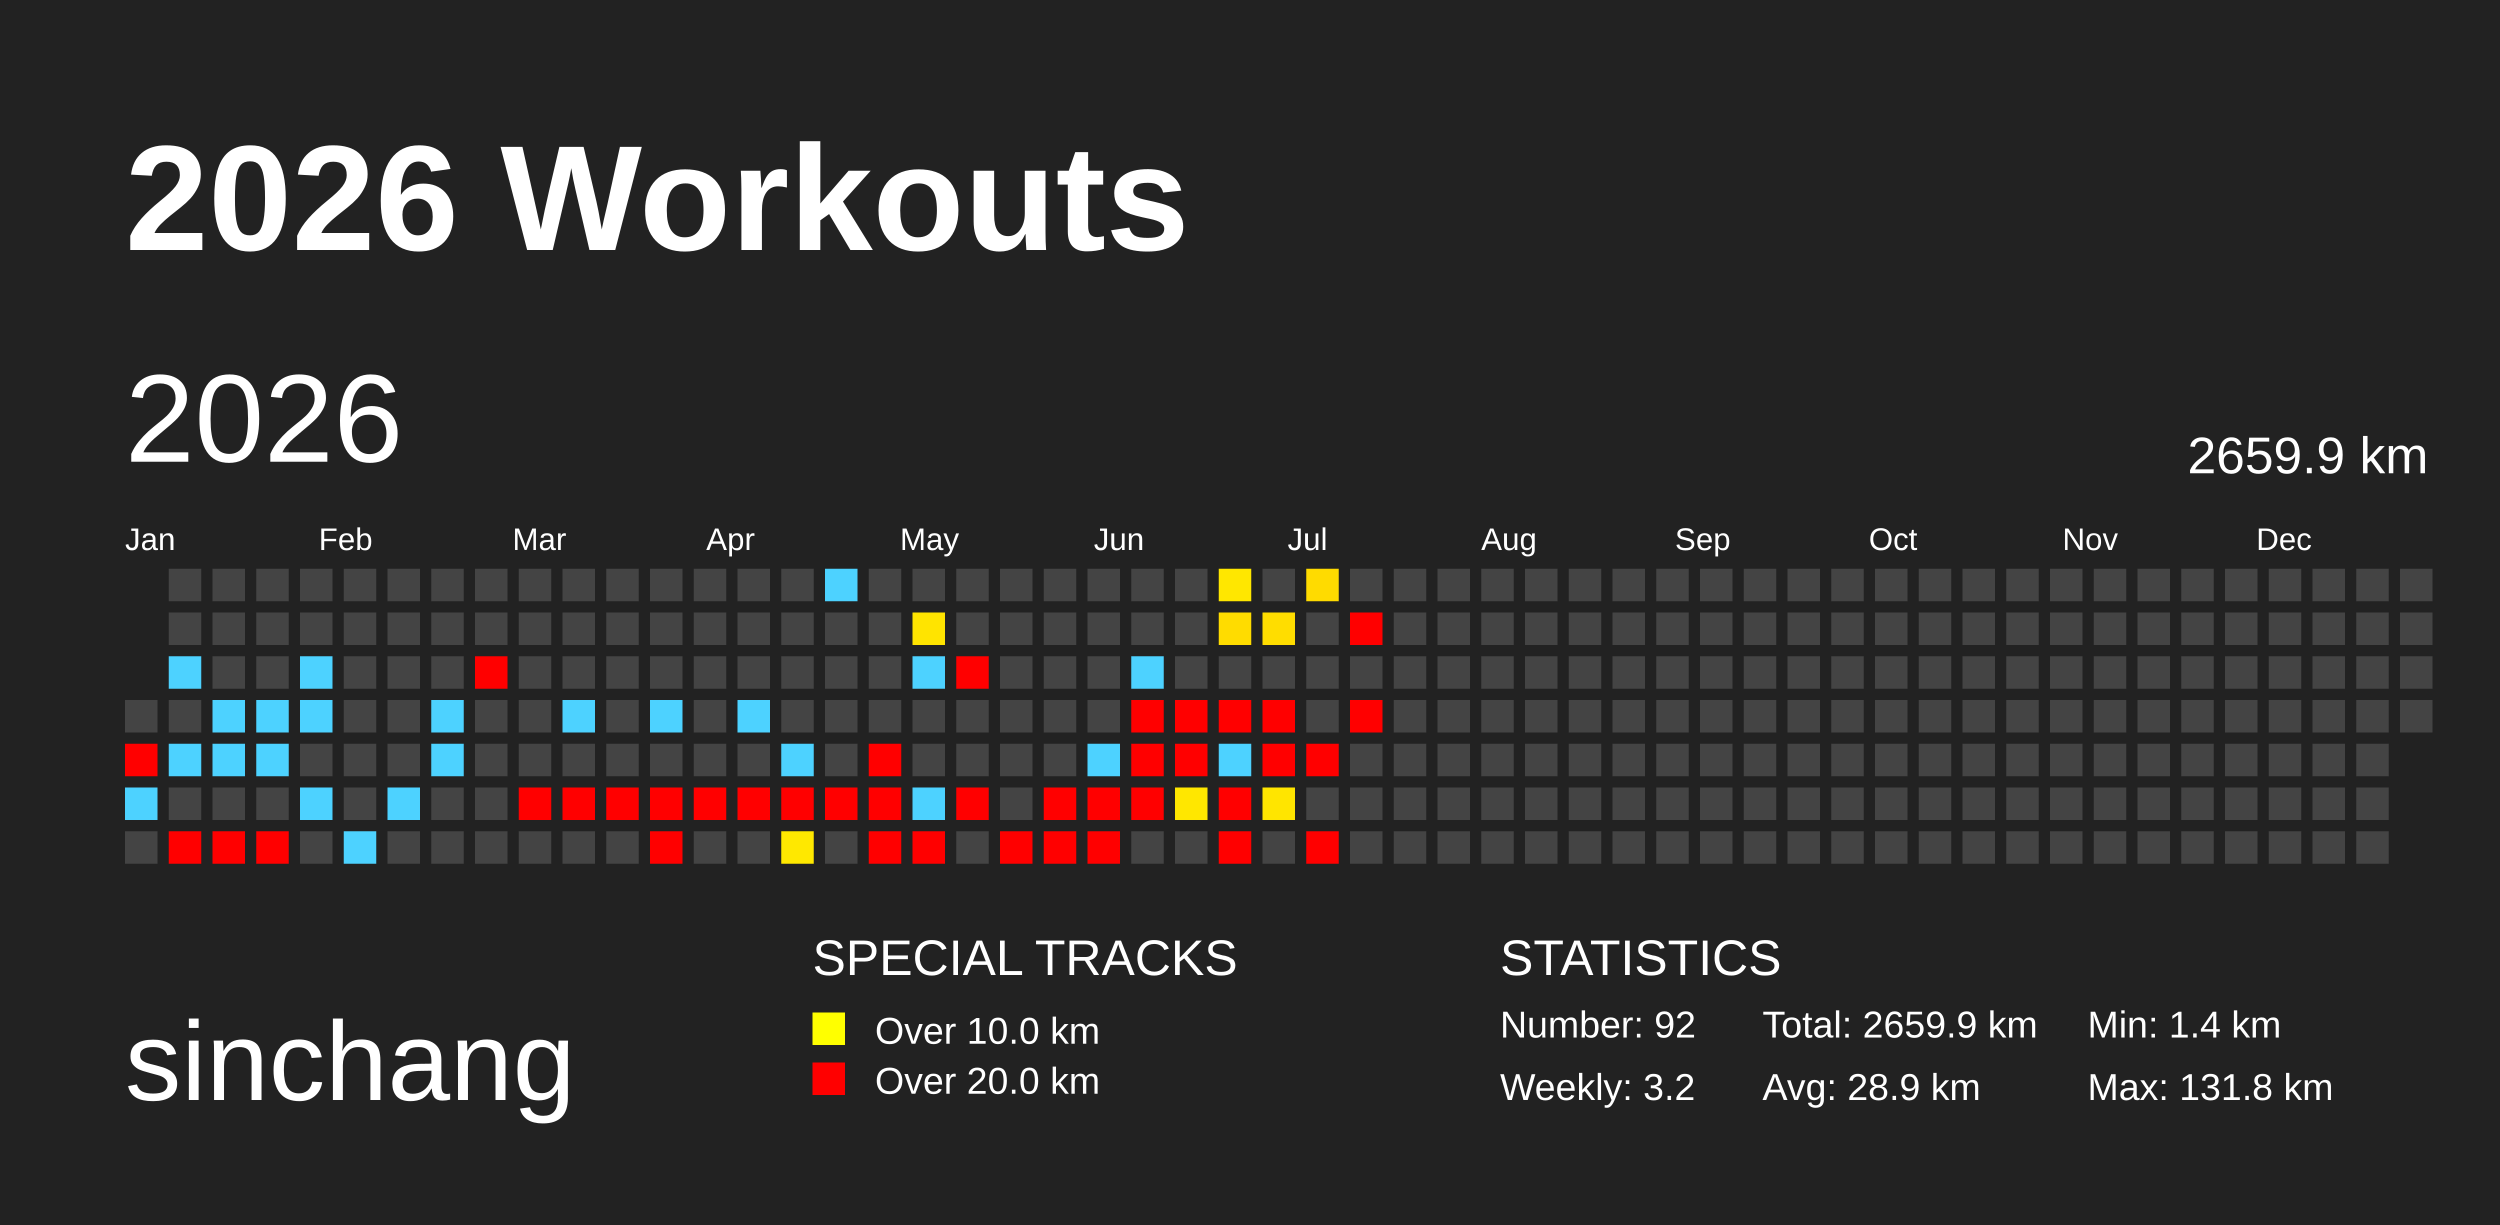
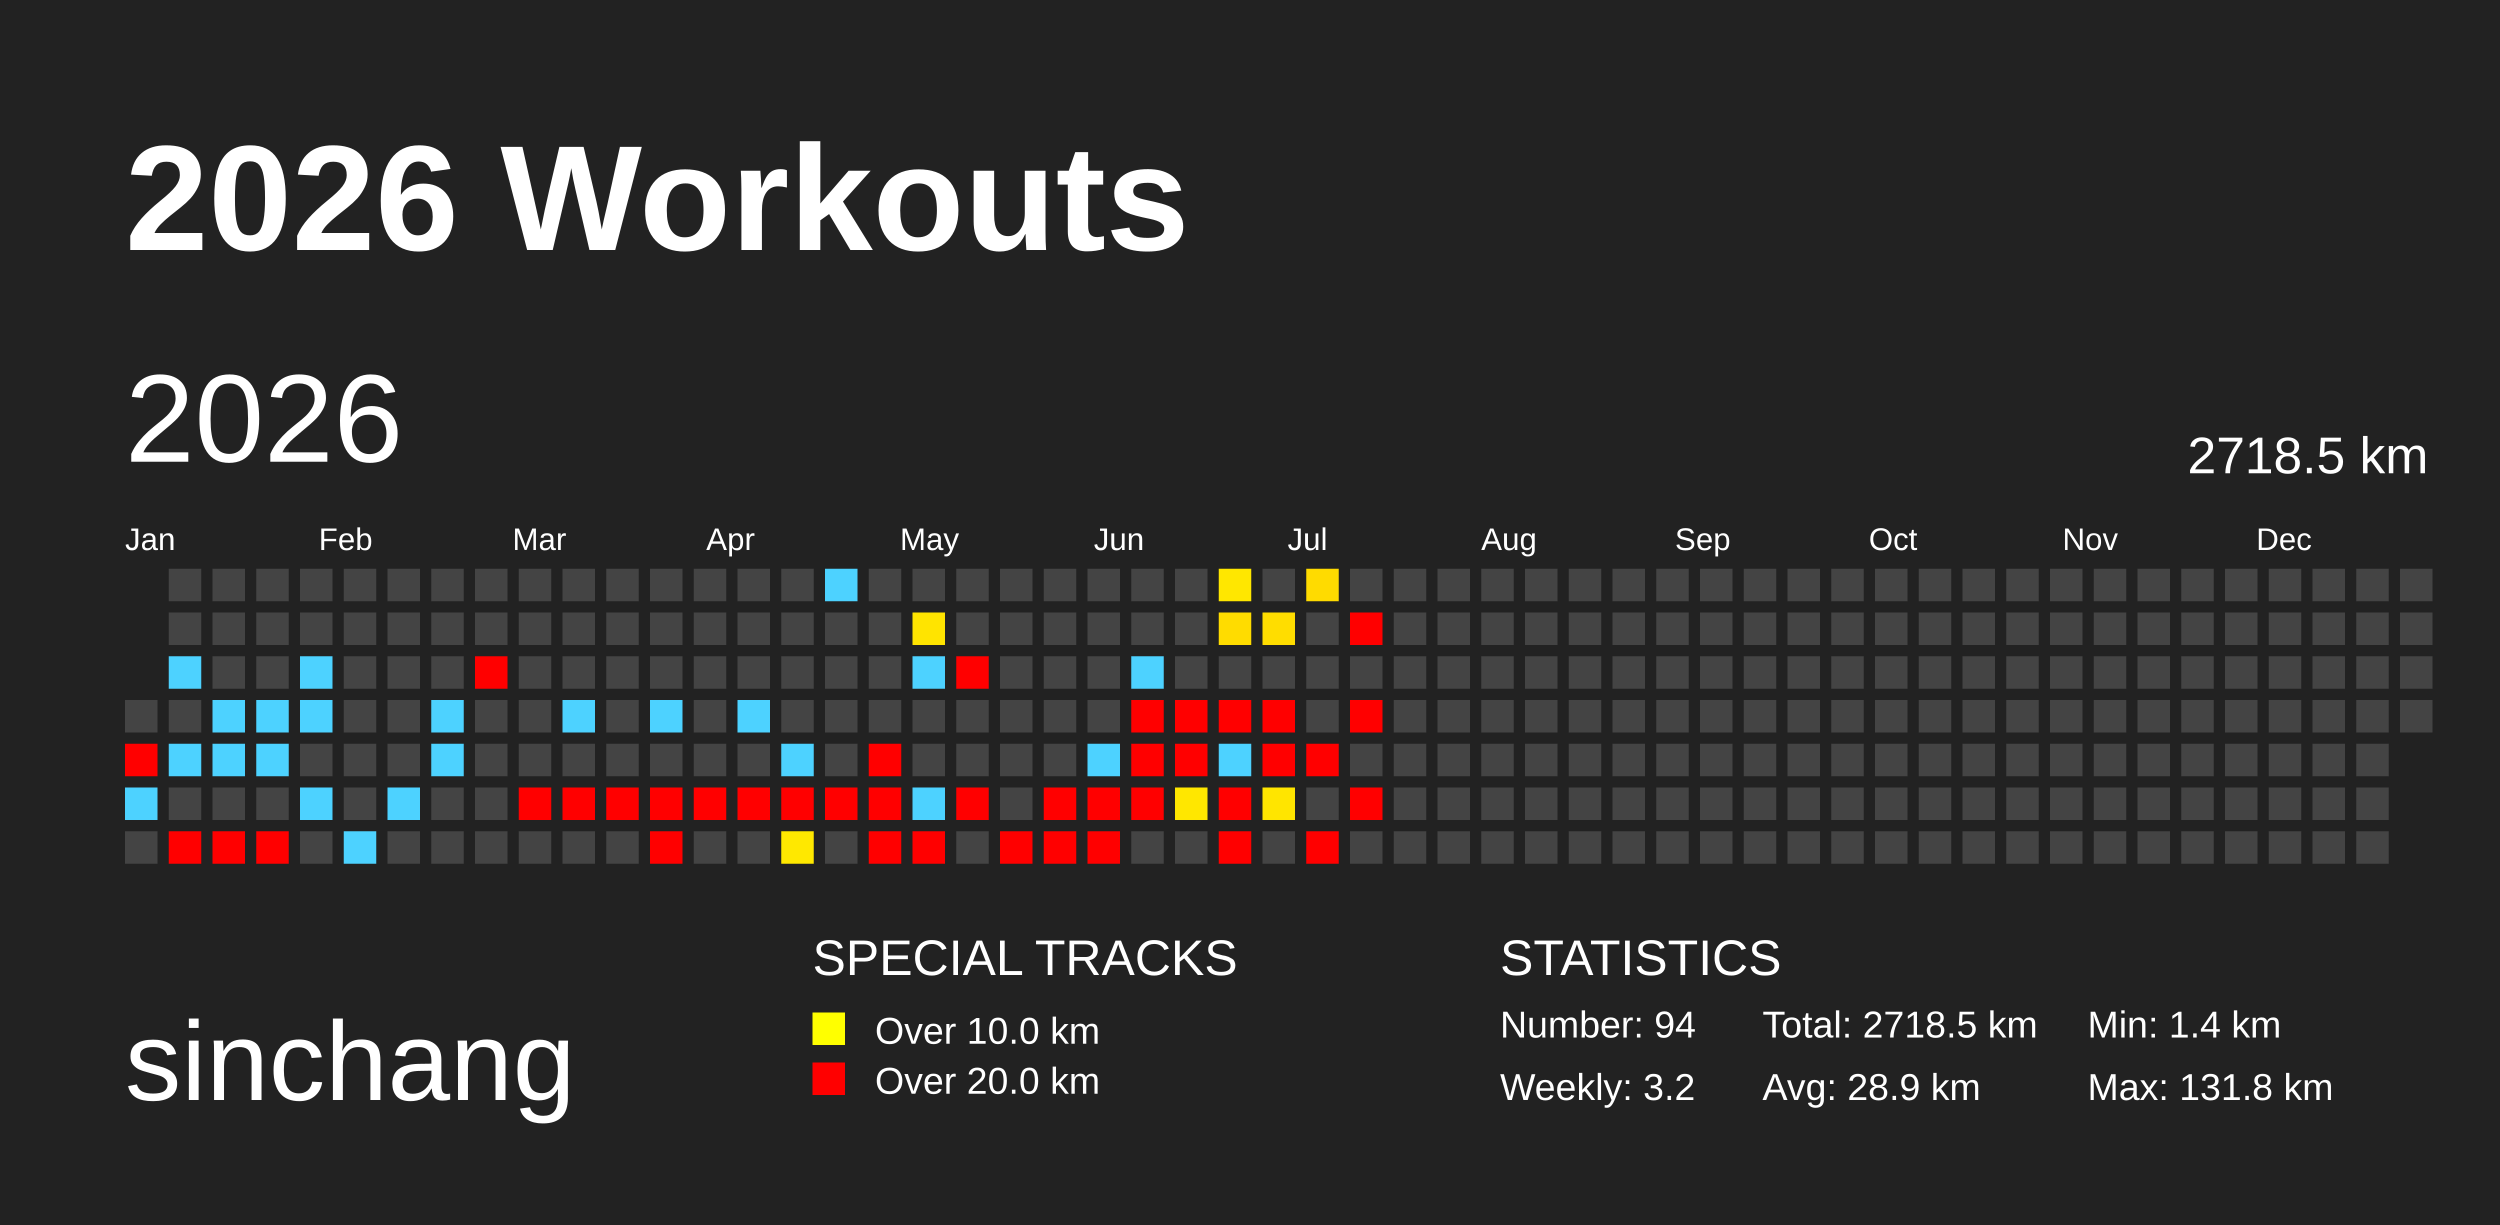
<svg xmlns="http://www.w3.org/2000/svg" baseProfile="full" height="98mm" version="1.1" viewBox="0,0,200,98" width="200mm">
  <defs>
    <pattern height="2" id="indoor-stripe" patternUnits="userSpaceOnUse" width="2">
      <line stroke="white" stroke-opacity="0.45" stroke-width="0.5" x1="0" x2="2" y1="2" y2="0" />
    </pattern>
  </defs>
  <rect fill="#222222" height="98" width="200" x="0" y="0" />
  <text fill="#FFFFFF" style="font-size:12px; font-family:Arial; font-weight:bold;" x="10" y="20">2026 Workouts</text>
  <text fill="#FFFFFF" style="font-size:9px; font-family:Arial" x="10" y="88">sinchang</text>
  <text fill="#FFFFFF" style="font-size:4px; font-family:Arial" x="65" y="78">SPECIAL TRACKS</text>
  <rect fill="yellow" height="2.6" width="2.6" x="65" y="81" />
  <text fill="#FFFFFF" style="font-size:3px; font-family:Arial" x="70" y="83.5">Over 10.0 km</text>
  <rect fill="red" height="2.6" width="2.6" x="65" y="85" />
  <text fill="#FFFFFF" style="font-size:3px; font-family:Arial" x="70" y="87.5">Over 20.0 km</text>
  <text fill="#FFFFFF" style="font-size:4px; font-family:Arial" x="120" y="78">STATISTICS</text>
-   <text fill="#FFFFFF" style="font-size:3px; font-family:Arial" x="120" y="83">Number: 92</text>
+   <text fill="#FFFFFF" style="font-size:3px; font-family:Arial" x="120" y="83">Number: 94</text>
  <text fill="#FFFFFF" style="font-size:3px; font-family:Arial" x="120" y="88">Weekly: 3.2</text>
-   <text fill="#FFFFFF" style="font-size:3px; font-family:Arial" x="141" y="83">Total: 2659.9 km</text>
+   <text fill="#FFFFFF" style="font-size:3px; font-family:Arial" x="141" y="83">Total: 2718.5 km</text>
  <text fill="#FFFFFF" style="font-size:3px; font-family:Arial" x="141" y="88">Avg: 28.9 km</text>
  <text fill="#FFFFFF" style="font-size:3px; font-family:Arial" x="167" y="83">Min: 1.4 km</text>
  <text fill="#FFFFFF" style="font-size:3px; font-family:Arial" x="167" y="88">Max: 131.8 km</text>
  <text dominant-baseline="hanging" fill="#FFFFFF" style="font-size:10.0px; font-family:Arial;" x="10" y="30">2026</text>
-   <text dominant-baseline="hanging" fill="#FFFFFF" style="font-size:4.125px; font-family:Arial;" x="175" y="35">2659.9 km</text>
+   <text dominant-baseline="hanging" fill="#FFFFFF" style="font-size:4.125px; font-family:Arial;" x="175" y="35">2718.5 km</text>
  <text fill="#FFFFFF" style="font-size:2.5px; font-family:Arial" x="10.0" y="44">Jan</text>
  <text fill="#FFFFFF" style="font-size:2.5px; font-family:Arial" x="25.5" y="44">Feb</text>
  <text fill="#FFFFFF" style="font-size:2.5px; font-family:Arial" x="41.0" y="44">Mar</text>
  <text fill="#FFFFFF" style="font-size:2.5px; font-family:Arial" x="56.5" y="44">Apr</text>
  <text fill="#FFFFFF" style="font-size:2.5px; font-family:Arial" x="72.0" y="44">May</text>
  <text fill="#FFFFFF" style="font-size:2.5px; font-family:Arial" x="87.5" y="44">Jun</text>
  <text fill="#FFFFFF" style="font-size:2.5px; font-family:Arial" x="103.0" y="44">Jul</text>
  <text fill="#FFFFFF" style="font-size:2.5px; font-family:Arial" x="118.5" y="44">Aug</text>
  <text fill="#FFFFFF" style="font-size:2.5px; font-family:Arial" x="134.0" y="44">Sep</text>
  <text fill="#FFFFFF" style="font-size:2.5px; font-family:Arial" x="149.5" y="44">Oct</text>
  <text fill="#FFFFFF" style="font-size:2.5px; font-family:Arial" x="165.0" y="44">Nov</text>
  <text fill="#FFFFFF" style="font-size:2.5px; font-family:Arial" x="180.5" y="44">Dec</text>
  <rect fill="#444444" height="2.6" width="2.6" x="10.0" y="56.0" />
  <rect fill="red" height="2.6" width="2.6" x="10.0" y="59.5" />
  <rect fill="#4dd2ff" height="2.6" width="2.6" x="10.0" y="63.0" />
  <rect fill="#444444" height="2.6" width="2.6" x="10.0" y="66.5" />
  <rect fill="#444444" height="2.6" width="2.6" x="13.5" y="45.5" />
  <rect fill="#444444" height="2.6" width="2.6" x="13.5" y="49.0" />
  <rect fill="#4dd2ff" height="2.6" width="2.6" x="13.5" y="52.5" />
  <rect fill="#444444" height="2.6" width="2.6" x="13.5" y="56.0" />
  <rect fill="#4dd2ff" height="2.6" width="2.6" x="13.5" y="59.5" />
  <rect fill="#444444" height="2.6" width="2.6" x="13.5" y="63.0" />
  <rect fill="red" height="2.6" width="2.6" x="13.5" y="66.5" />
  <rect fill="#444444" height="2.6" width="2.6" x="17.0" y="45.5" />
  <rect fill="#444444" height="2.6" width="2.6" x="17.0" y="49.0" />
  <rect fill="#444444" height="2.6" width="2.6" x="17.0" y="52.5" />
  <rect fill="#4dd2ff" height="2.6" width="2.6" x="17.0" y="56.0" />
  <rect fill="#4dd2ff" height="2.6" width="2.6" x="17.0" y="59.5" />
  <rect fill="#444444" height="2.6" width="2.6" x="17.0" y="63.0" />
  <rect fill="red" height="2.6" width="2.6" x="17.0" y="66.5" />
  <rect fill="#444444" height="2.6" width="2.6" x="20.5" y="45.5" />
  <rect fill="#444444" height="2.6" width="2.6" x="20.5" y="49.0" />
  <rect fill="#444444" height="2.6" width="2.6" x="20.5" y="52.5" />
  <rect fill="#4dd2ff" height="2.6" width="2.6" x="20.5" y="56.0" />
  <rect fill="#4dd2ff" height="2.6" width="2.6" x="20.5" y="59.5" />
  <rect fill="#444444" height="2.6" width="2.6" x="20.5" y="63.0" />
  <rect fill="red" height="2.6" width="2.6" x="20.5" y="66.5" />
  <rect fill="#444444" height="2.6" width="2.6" x="24.0" y="45.5" />
  <rect fill="#444444" height="2.6" width="2.6" x="24.0" y="49.0" />
  <rect fill="#4dd2ff" height="2.6" width="2.6" x="24.0" y="52.5" />
  <rect fill="#4dd2ff" height="2.6" width="2.6" x="24.0" y="56.0" />
  <rect fill="#444444" height="2.6" width="2.6" x="24.0" y="59.5" />
  <rect fill="#4dd2ff" height="2.6" width="2.6" x="24.0" y="63.0" />
  <rect fill="#444444" height="2.6" width="2.6" x="24.0" y="66.5" />
  <rect fill="#444444" height="2.6" width="2.6" x="27.5" y="45.5" />
  <rect fill="#444444" height="2.6" width="2.6" x="27.5" y="49.0" />
  <rect fill="#444444" height="2.6" width="2.6" x="27.5" y="52.5" />
  <rect fill="#444444" height="2.6" width="2.6" x="27.5" y="56.0" />
  <rect fill="#444444" height="2.6" width="2.6" x="27.5" y="59.5" />
  <rect fill="#444444" height="2.6" width="2.6" x="27.5" y="63.0" />
  <rect fill="#4dd2ff" height="2.6" width="2.6" x="27.5" y="66.5" />
  <rect fill="#444444" height="2.6" width="2.6" x="31.0" y="45.5" />
  <rect fill="#444444" height="2.6" width="2.6" x="31.0" y="49.0" />
  <rect fill="#444444" height="2.6" width="2.6" x="31.0" y="52.5" />
  <rect fill="#444444" height="2.6" width="2.6" x="31.0" y="56.0" />
  <rect fill="#444444" height="2.6" width="2.6" x="31.0" y="59.5" />
  <rect fill="#4dd2ff" height="2.6" width="2.6" x="31.0" y="63.0" />
  <rect fill="#444444" height="2.6" width="2.6" x="31.0" y="66.5" />
  <rect fill="#444444" height="2.6" width="2.6" x="34.5" y="45.5" />
  <rect fill="#444444" height="2.6" width="2.6" x="34.5" y="49.0" />
  <rect fill="#444444" height="2.6" width="2.6" x="34.5" y="52.5" />
  <rect fill="#4dd2ff" height="2.6" width="2.6" x="34.5" y="56.0" />
  <rect fill="#4dd2ff" height="2.6" width="2.6" x="34.5" y="59.5" />
  <rect fill="#444444" height="2.6" width="2.6" x="34.5" y="63.0" />
  <rect fill="#444444" height="2.6" width="2.6" x="34.5" y="66.5" />
  <rect fill="#444444" height="2.6" width="2.6" x="38.0" y="45.5" />
  <rect fill="#444444" height="2.6" width="2.6" x="38.0" y="49.0" />
  <rect fill="red" height="2.6" width="2.6" x="38.0" y="52.5" />
  <rect fill="#444444" height="2.6" width="2.6" x="38.0" y="56.0" />
  <rect fill="#444444" height="2.6" width="2.6" x="38.0" y="59.5" />
  <rect fill="#444444" height="2.6" width="2.6" x="38.0" y="63.0" />
  <rect fill="#444444" height="2.6" width="2.6" x="38.0" y="66.5" />
  <rect fill="#444444" height="2.6" width="2.6" x="41.5" y="45.5" />
  <rect fill="#444444" height="2.6" width="2.6" x="41.5" y="49.0" />
  <rect fill="#444444" height="2.6" width="2.6" x="41.5" y="52.5" />
  <rect fill="#444444" height="2.6" width="2.6" x="41.5" y="56.0" />
  <rect fill="#444444" height="2.6" width="2.6" x="41.5" y="59.5" />
  <rect fill="red" height="2.6" width="2.6" x="41.5" y="63.0" />
  <rect fill="#444444" height="2.6" width="2.6" x="41.5" y="66.5" />
  <rect fill="#444444" height="2.6" width="2.6" x="45.0" y="45.5" />
  <rect fill="#444444" height="2.6" width="2.6" x="45.0" y="49.0" />
  <rect fill="#444444" height="2.6" width="2.6" x="45.0" y="52.5" />
  <rect fill="#4dd2ff" height="2.6" width="2.6" x="45.0" y="56.0" />
  <rect fill="#444444" height="2.6" width="2.6" x="45.0" y="59.5" />
  <rect fill="red" height="2.6" width="2.6" x="45.0" y="63.0" />
  <rect fill="#444444" height="2.6" width="2.6" x="45.0" y="66.5" />
  <rect fill="#444444" height="2.6" width="2.6" x="48.5" y="45.5" />
  <rect fill="#444444" height="2.6" width="2.6" x="48.5" y="49.0" />
  <rect fill="#444444" height="2.6" width="2.6" x="48.5" y="52.5" />
  <rect fill="#444444" height="2.6" width="2.6" x="48.5" y="56.0" />
  <rect fill="#444444" height="2.6" width="2.6" x="48.5" y="59.5" />
  <rect fill="red" height="2.6" width="2.6" x="48.5" y="63.0" />
  <rect fill="#444444" height="2.6" width="2.6" x="48.5" y="66.5" />
  <rect fill="#444444" height="2.6" width="2.6" x="52.0" y="45.5" />
  <rect fill="#444444" height="2.6" width="2.6" x="52.0" y="49.0" />
  <rect fill="#444444" height="2.6" width="2.6" x="52.0" y="52.5" />
  <rect fill="#4dd2ff" height="2.6" width="2.6" x="52.0" y="56.0" />
  <rect fill="#444444" height="2.6" width="2.6" x="52.0" y="59.5" />
  <rect fill="red" height="2.6" width="2.6" x="52.0" y="63.0" />
  <rect fill="red" height="2.6" width="2.6" x="52.0" y="66.5" />
  <rect fill="#444444" height="2.6" width="2.6" x="55.5" y="45.5" />
  <rect fill="#444444" height="2.6" width="2.6" x="55.5" y="49.0" />
  <rect fill="#444444" height="2.6" width="2.6" x="55.5" y="52.5" />
  <rect fill="#444444" height="2.6" width="2.6" x="55.5" y="56.0" />
  <rect fill="#444444" height="2.6" width="2.6" x="55.5" y="59.5" />
  <rect fill="red" height="2.6" width="2.6" x="55.5" y="63.0" />
  <rect fill="#444444" height="2.6" width="2.6" x="55.5" y="66.5" />
  <rect fill="#444444" height="2.6" width="2.6" x="59.0" y="45.5" />
  <rect fill="#444444" height="2.6" width="2.6" x="59.0" y="49.0" />
  <rect fill="#444444" height="2.6" width="2.6" x="59.0" y="52.5" />
  <rect fill="#4dd2ff" height="2.6" width="2.6" x="59.0" y="56.0" />
  <rect fill="#444444" height="2.6" width="2.6" x="59.0" y="59.5" />
  <rect fill="red" height="2.6" width="2.6" x="59.0" y="63.0" />
  <rect fill="#444444" height="2.6" width="2.6" x="59.0" y="66.5" />
  <rect fill="#444444" height="2.6" width="2.6" x="62.5" y="45.5" />
  <rect fill="#444444" height="2.6" width="2.6" x="62.5" y="49.0" />
  <rect fill="#444444" height="2.6" width="2.6" x="62.5" y="52.5" />
  <rect fill="#444444" height="2.6" width="2.6" x="62.5" y="56.0" />
  <rect fill="#4dd2ff" height="2.6" width="2.6" x="62.5" y="59.5" />
  <rect fill="red" height="2.6" width="2.6" x="62.5" y="63.0" />
  <rect fill="#ffe800" height="2.6" width="2.6" x="62.5" y="66.5" />
  <rect fill="#4dd2ff" height="2.6" width="2.6" x="66.0" y="45.5" />
  <rect fill="#444444" height="2.6" width="2.6" x="66.0" y="49.0" />
  <rect fill="#444444" height="2.6" width="2.6" x="66.0" y="52.5" />
  <rect fill="#444444" height="2.6" width="2.6" x="66.0" y="56.0" />
  <rect fill="#444444" height="2.6" width="2.6" x="66.0" y="59.5" />
  <rect fill="red" height="2.6" width="2.6" x="66.0" y="63.0" />
  <rect fill="#444444" height="2.6" width="2.6" x="66.0" y="66.5" />
  <rect fill="#444444" height="2.6" width="2.6" x="69.5" y="45.5" />
  <rect fill="#444444" height="2.6" width="2.6" x="69.5" y="49.0" />
  <rect fill="#444444" height="2.6" width="2.6" x="69.5" y="52.5" />
  <rect fill="#444444" height="2.6" width="2.6" x="69.5" y="56.0" />
  <rect fill="red" height="2.6" width="2.6" x="69.5" y="59.5" />
  <rect fill="red" height="2.6" width="2.6" x="69.5" y="63.0" />
  <rect fill="red" height="2.6" width="2.6" x="69.5" y="66.5" />
  <rect fill="#444444" height="2.6" width="2.6" x="73.0" y="45.5" />
  <rect fill="#ffe400" height="2.6" width="2.6" x="73.0" y="49.0" />
  <rect fill="#4dd2ff" height="2.6" width="2.6" x="73.0" y="52.5" />
  <rect fill="#444444" height="2.6" width="2.6" x="73.0" y="56.0" />
  <rect fill="#444444" height="2.6" width="2.6" x="73.0" y="59.5" />
  <rect fill="#4dd2ff" height="2.6" width="2.6" x="73.0" y="63.0" />
  <rect fill="red" height="2.6" width="2.6" x="73.0" y="66.5" />
  <rect fill="#444444" height="2.6" width="2.6" x="76.5" y="45.5" />
  <rect fill="#444444" height="2.6" width="2.6" x="76.5" y="49.0" />
  <rect fill="red" height="2.6" width="2.6" x="76.5" y="52.5" />
  <rect fill="#444444" height="2.6" width="2.6" x="76.5" y="56.0" />
  <rect fill="#444444" height="2.6" width="2.6" x="76.5" y="59.5" />
  <rect fill="red" height="2.6" width="2.6" x="76.5" y="63.0" />
  <rect fill="#444444" height="2.6" width="2.6" x="76.5" y="66.5" />
  <rect fill="#444444" height="2.6" width="2.6" x="80.0" y="45.5" />
  <rect fill="#444444" height="2.6" width="2.6" x="80.0" y="49.0" />
  <rect fill="#444444" height="2.6" width="2.6" x="80.0" y="52.5" />
  <rect fill="#444444" height="2.6" width="2.6" x="80.0" y="56.0" />
  <rect fill="#444444" height="2.6" width="2.6" x="80.0" y="59.5" />
  <rect fill="#444444" height="2.6" width="2.6" x="80.0" y="63.0" />
  <rect fill="red" height="2.6" width="2.6" x="80.0" y="66.5" />
  <rect fill="#444444" height="2.6" width="2.6" x="83.5" y="45.5" />
  <rect fill="#444444" height="2.6" width="2.6" x="83.5" y="49.0" />
  <rect fill="#444444" height="2.6" width="2.6" x="83.5" y="52.5" />
  <rect fill="#444444" height="2.6" width="2.6" x="83.5" y="56.0" />
  <rect fill="#444444" height="2.6" width="2.6" x="83.5" y="59.5" />
  <rect fill="red" height="2.6" width="2.6" x="83.5" y="63.0" />
  <rect fill="red" height="2.6" width="2.6" x="83.5" y="66.5" />
  <rect fill="#444444" height="2.6" width="2.6" x="87.0" y="45.5" />
  <rect fill="#444444" height="2.6" width="2.6" x="87.0" y="49.0" />
  <rect fill="#444444" height="2.6" width="2.6" x="87.0" y="52.5" />
  <rect fill="#444444" height="2.6" width="2.6" x="87.0" y="56.0" />
  <rect fill="#4dd2ff" height="2.6" width="2.6" x="87.0" y="59.5" />
  <rect fill="red" height="2.6" width="2.6" x="87.0" y="63.0" />
  <rect fill="red" height="2.6" width="2.6" x="87.0" y="66.5" />
  <rect fill="#444444" height="2.6" width="2.6" x="90.5" y="45.5" />
  <rect fill="#444444" height="2.6" width="2.6" x="90.5" y="49.0" />
  <rect fill="#4dd2ff" height="2.6" width="2.6" x="90.5" y="52.5" />
  <rect fill="red" height="2.6" width="2.6" x="90.5" y="56.0" />
  <rect fill="red" height="2.6" width="2.6" x="90.5" y="59.5" />
  <rect fill="red" height="2.6" width="2.6" x="90.5" y="63.0" />
  <rect fill="#444444" height="2.6" width="2.6" x="90.5" y="66.5" />
  <rect fill="#444444" height="2.6" width="2.6" x="94.0" y="45.5" />
  <rect fill="#444444" height="2.6" width="2.6" x="94.0" y="49.0" />
  <rect fill="#444444" height="2.6" width="2.6" x="94.0" y="52.5" />
  <rect fill="red" height="2.6" width="2.6" x="94.0" y="56.0" />
  <rect fill="red" height="2.6" width="2.6" x="94.0" y="59.5" />
  <rect fill="#ffe700" height="2.6" width="2.6" x="94.0" y="63.0" />
  <rect fill="#444444" height="2.6" width="2.6" x="94.0" y="66.5" />
  <rect fill="#ffe700" height="2.6" width="2.6" x="97.5" y="45.5" />
  <rect fill="#ffdc00" height="2.6" width="2.6" x="97.5" y="49.0" />
  <rect fill="#444444" height="2.6" width="2.6" x="97.5" y="52.5" />
  <rect fill="red" height="2.6" width="2.6" x="97.5" y="56.0" />
  <rect fill="#4dd2ff" height="2.6" width="2.6" x="97.5" y="59.5" />
  <rect fill="red" height="2.6" width="2.6" x="97.5" y="63.0" />
  <rect fill="red" height="2.6" width="2.6" x="97.5" y="66.5" />
  <rect fill="#444444" height="2.6" width="2.6" x="101.0" y="45.5" />
  <rect fill="#ffdd00" height="2.6" width="2.6" x="101.0" y="49.0" />
  <rect fill="#444444" height="2.6" width="2.6" x="101.0" y="52.5" />
  <rect fill="red" height="2.6" width="2.6" x="101.0" y="56.0" />
  <rect fill="red" height="2.6" width="2.6" x="101.0" y="59.5" />
  <rect fill="#ffe500" height="2.6" width="2.6" x="101.0" y="63.0" />
  <rect fill="#444444" height="2.6" width="2.6" x="101.0" y="66.5" />
  <rect fill="#ffdb00" height="2.6" width="2.6" x="104.5" y="45.5" />
  <rect fill="#444444" height="2.6" width="2.6" x="104.5" y="49.0" />
  <rect fill="#444444" height="2.6" width="2.6" x="104.5" y="52.5" />
  <rect fill="#444444" height="2.6" width="2.6" x="104.5" y="56.0" />
  <rect fill="red" height="2.6" width="2.6" x="104.5" y="59.5" />
  <rect fill="#444444" height="2.6" width="2.6" x="104.5" y="63.0" />
  <rect fill="red" height="2.6" width="2.6" x="104.5" y="66.5" />
  <rect fill="#444444" height="2.6" width="2.6" x="108.0" y="45.5" />
  <rect fill="red" height="2.6" width="2.6" x="108.0" y="49.0" />
  <rect fill="#444444" height="2.6" width="2.6" x="108.0" y="52.5" />
  <rect fill="red" height="2.6" width="2.6" x="108.0" y="56.0" />
  <rect fill="#444444" height="2.6" width="2.6" x="108.0" y="59.5" />
-   <rect fill="#444444" height="2.6" width="2.6" x="108.0" y="63.0" />
+   <rect fill="red" height="2.6" width="2.6" x="108.0" y="63.0" />
  <rect fill="#444444" height="2.6" width="2.6" x="108.0" y="66.5" />
  <rect fill="#444444" height="2.6" width="2.6" x="111.5" y="45.5" />
  <rect fill="#444444" height="2.6" width="2.6" x="111.5" y="49.0" />
  <rect fill="#444444" height="2.6" width="2.6" x="111.5" y="52.5" />
  <rect fill="#444444" height="2.6" width="2.6" x="111.5" y="56.0" />
  <rect fill="#444444" height="2.6" width="2.6" x="111.5" y="59.5" />
  <rect fill="#444444" height="2.6" width="2.6" x="111.5" y="63.0" />
  <rect fill="#444444" height="2.6" width="2.6" x="111.5" y="66.5" />
  <rect fill="#444444" height="2.6" width="2.6" x="115.0" y="45.5" />
  <rect fill="#444444" height="2.6" width="2.6" x="115.0" y="49.0" />
  <rect fill="#444444" height="2.6" width="2.6" x="115.0" y="52.5" />
  <rect fill="#444444" height="2.6" width="2.6" x="115.0" y="56.0" />
  <rect fill="#444444" height="2.6" width="2.6" x="115.0" y="59.5" />
  <rect fill="#444444" height="2.6" width="2.6" x="115.0" y="63.0" />
  <rect fill="#444444" height="2.6" width="2.6" x="115.0" y="66.5" />
  <rect fill="#444444" height="2.6" width="2.6" x="118.5" y="45.5" />
  <rect fill="#444444" height="2.6" width="2.6" x="118.5" y="49.0" />
  <rect fill="#444444" height="2.6" width="2.6" x="118.5" y="52.5" />
  <rect fill="#444444" height="2.6" width="2.6" x="118.5" y="56.0" />
  <rect fill="#444444" height="2.6" width="2.6" x="118.5" y="59.5" />
  <rect fill="#444444" height="2.6" width="2.6" x="118.5" y="63.0" />
  <rect fill="#444444" height="2.6" width="2.6" x="118.5" y="66.5" />
  <rect fill="#444444" height="2.6" width="2.6" x="122.0" y="45.5" />
  <rect fill="#444444" height="2.6" width="2.6" x="122.0" y="49.0" />
  <rect fill="#444444" height="2.6" width="2.6" x="122.0" y="52.5" />
  <rect fill="#444444" height="2.6" width="2.6" x="122.0" y="56.0" />
  <rect fill="#444444" height="2.6" width="2.6" x="122.0" y="59.5" />
  <rect fill="#444444" height="2.6" width="2.6" x="122.0" y="63.0" />
  <rect fill="#444444" height="2.6" width="2.6" x="122.0" y="66.5" />
  <rect fill="#444444" height="2.6" width="2.6" x="125.5" y="45.5" />
  <rect fill="#444444" height="2.6" width="2.6" x="125.5" y="49.0" />
  <rect fill="#444444" height="2.6" width="2.6" x="125.5" y="52.5" />
  <rect fill="#444444" height="2.6" width="2.6" x="125.5" y="56.0" />
  <rect fill="#444444" height="2.6" width="2.6" x="125.5" y="59.5" />
  <rect fill="#444444" height="2.6" width="2.6" x="125.5" y="63.0" />
  <rect fill="#444444" height="2.6" width="2.6" x="125.5" y="66.5" />
  <rect fill="#444444" height="2.6" width="2.6" x="129.0" y="45.5" />
  <rect fill="#444444" height="2.6" width="2.6" x="129.0" y="49.0" />
  <rect fill="#444444" height="2.6" width="2.6" x="129.0" y="52.5" />
  <rect fill="#444444" height="2.6" width="2.6" x="129.0" y="56.0" />
  <rect fill="#444444" height="2.6" width="2.6" x="129.0" y="59.5" />
  <rect fill="#444444" height="2.6" width="2.6" x="129.0" y="63.0" />
  <rect fill="#444444" height="2.6" width="2.6" x="129.0" y="66.5" />
  <rect fill="#444444" height="2.6" width="2.6" x="132.5" y="45.5" />
  <rect fill="#444444" height="2.6" width="2.6" x="132.5" y="49.0" />
  <rect fill="#444444" height="2.6" width="2.6" x="132.5" y="52.5" />
  <rect fill="#444444" height="2.6" width="2.6" x="132.5" y="56.0" />
  <rect fill="#444444" height="2.6" width="2.6" x="132.5" y="59.5" />
  <rect fill="#444444" height="2.6" width="2.6" x="132.5" y="63.0" />
  <rect fill="#444444" height="2.6" width="2.6" x="132.5" y="66.5" />
  <rect fill="#444444" height="2.6" width="2.6" x="136.0" y="45.5" />
  <rect fill="#444444" height="2.6" width="2.6" x="136.0" y="49.0" />
  <rect fill="#444444" height="2.6" width="2.6" x="136.0" y="52.5" />
  <rect fill="#444444" height="2.6" width="2.6" x="136.0" y="56.0" />
  <rect fill="#444444" height="2.6" width="2.6" x="136.0" y="59.5" />
  <rect fill="#444444" height="2.6" width="2.6" x="136.0" y="63.0" />
  <rect fill="#444444" height="2.6" width="2.6" x="136.0" y="66.5" />
  <rect fill="#444444" height="2.6" width="2.6" x="139.5" y="45.5" />
  <rect fill="#444444" height="2.6" width="2.6" x="139.5" y="49.0" />
  <rect fill="#444444" height="2.6" width="2.6" x="139.5" y="52.5" />
  <rect fill="#444444" height="2.6" width="2.6" x="139.5" y="56.0" />
  <rect fill="#444444" height="2.6" width="2.6" x="139.5" y="59.5" />
  <rect fill="#444444" height="2.6" width="2.6" x="139.5" y="63.0" />
  <rect fill="#444444" height="2.6" width="2.6" x="139.5" y="66.5" />
  <rect fill="#444444" height="2.6" width="2.6" x="143.0" y="45.5" />
  <rect fill="#444444" height="2.6" width="2.6" x="143.0" y="49.0" />
  <rect fill="#444444" height="2.6" width="2.6" x="143.0" y="52.5" />
  <rect fill="#444444" height="2.6" width="2.6" x="143.0" y="56.0" />
  <rect fill="#444444" height="2.6" width="2.6" x="143.0" y="59.5" />
  <rect fill="#444444" height="2.6" width="2.6" x="143.0" y="63.0" />
  <rect fill="#444444" height="2.6" width="2.6" x="143.0" y="66.5" />
  <rect fill="#444444" height="2.6" width="2.6" x="146.5" y="45.5" />
  <rect fill="#444444" height="2.6" width="2.6" x="146.5" y="49.0" />
  <rect fill="#444444" height="2.6" width="2.6" x="146.5" y="52.5" />
  <rect fill="#444444" height="2.6" width="2.6" x="146.5" y="56.0" />
  <rect fill="#444444" height="2.6" width="2.6" x="146.5" y="59.5" />
  <rect fill="#444444" height="2.6" width="2.6" x="146.5" y="63.0" />
  <rect fill="#444444" height="2.6" width="2.6" x="146.5" y="66.5" />
  <rect fill="#444444" height="2.6" width="2.6" x="150.0" y="45.5" />
  <rect fill="#444444" height="2.6" width="2.6" x="150.0" y="49.0" />
  <rect fill="#444444" height="2.6" width="2.6" x="150.0" y="52.5" />
  <rect fill="#444444" height="2.6" width="2.6" x="150.0" y="56.0" />
  <rect fill="#444444" height="2.6" width="2.6" x="150.0" y="59.5" />
  <rect fill="#444444" height="2.6" width="2.6" x="150.0" y="63.0" />
  <rect fill="#444444" height="2.6" width="2.6" x="150.0" y="66.5" />
  <rect fill="#444444" height="2.6" width="2.6" x="153.5" y="45.5" />
  <rect fill="#444444" height="2.6" width="2.6" x="153.5" y="49.0" />
  <rect fill="#444444" height="2.6" width="2.6" x="153.5" y="52.5" />
  <rect fill="#444444" height="2.6" width="2.6" x="153.5" y="56.0" />
  <rect fill="#444444" height="2.6" width="2.6" x="153.5" y="59.5" />
  <rect fill="#444444" height="2.6" width="2.6" x="153.5" y="63.0" />
  <rect fill="#444444" height="2.6" width="2.6" x="153.5" y="66.5" />
  <rect fill="#444444" height="2.6" width="2.6" x="157.0" y="45.5" />
  <rect fill="#444444" height="2.6" width="2.6" x="157.0" y="49.0" />
  <rect fill="#444444" height="2.6" width="2.6" x="157.0" y="52.5" />
  <rect fill="#444444" height="2.6" width="2.6" x="157.0" y="56.0" />
  <rect fill="#444444" height="2.6" width="2.6" x="157.0" y="59.5" />
  <rect fill="#444444" height="2.6" width="2.6" x="157.0" y="63.0" />
  <rect fill="#444444" height="2.6" width="2.6" x="157.0" y="66.5" />
  <rect fill="#444444" height="2.6" width="2.6" x="160.5" y="45.5" />
  <rect fill="#444444" height="2.6" width="2.6" x="160.5" y="49.0" />
  <rect fill="#444444" height="2.6" width="2.6" x="160.5" y="52.5" />
  <rect fill="#444444" height="2.6" width="2.6" x="160.5" y="56.0" />
  <rect fill="#444444" height="2.6" width="2.6" x="160.5" y="59.5" />
  <rect fill="#444444" height="2.6" width="2.6" x="160.5" y="63.0" />
  <rect fill="#444444" height="2.6" width="2.6" x="160.5" y="66.5" />
  <rect fill="#444444" height="2.6" width="2.6" x="164.0" y="45.5" />
  <rect fill="#444444" height="2.6" width="2.6" x="164.0" y="49.0" />
  <rect fill="#444444" height="2.6" width="2.6" x="164.0" y="52.5" />
  <rect fill="#444444" height="2.6" width="2.6" x="164.0" y="56.0" />
  <rect fill="#444444" height="2.6" width="2.6" x="164.0" y="59.5" />
  <rect fill="#444444" height="2.6" width="2.6" x="164.0" y="63.0" />
  <rect fill="#444444" height="2.6" width="2.6" x="164.0" y="66.5" />
  <rect fill="#444444" height="2.6" width="2.6" x="167.5" y="45.5" />
  <rect fill="#444444" height="2.6" width="2.6" x="167.5" y="49.0" />
  <rect fill="#444444" height="2.6" width="2.6" x="167.5" y="52.5" />
  <rect fill="#444444" height="2.6" width="2.6" x="167.5" y="56.0" />
  <rect fill="#444444" height="2.6" width="2.6" x="167.5" y="59.5" />
  <rect fill="#444444" height="2.6" width="2.6" x="167.5" y="63.0" />
  <rect fill="#444444" height="2.6" width="2.6" x="167.5" y="66.5" />
  <rect fill="#444444" height="2.6" width="2.6" x="171.0" y="45.5" />
  <rect fill="#444444" height="2.6" width="2.6" x="171.0" y="49.0" />
  <rect fill="#444444" height="2.6" width="2.6" x="171.0" y="52.5" />
  <rect fill="#444444" height="2.6" width="2.6" x="171.0" y="56.0" />
  <rect fill="#444444" height="2.6" width="2.6" x="171.0" y="59.5" />
  <rect fill="#444444" height="2.6" width="2.6" x="171.0" y="63.0" />
  <rect fill="#444444" height="2.6" width="2.6" x="171.0" y="66.5" />
  <rect fill="#444444" height="2.6" width="2.6" x="174.5" y="45.5" />
  <rect fill="#444444" height="2.6" width="2.6" x="174.5" y="49.0" />
  <rect fill="#444444" height="2.6" width="2.6" x="174.5" y="52.5" />
  <rect fill="#444444" height="2.6" width="2.6" x="174.5" y="56.0" />
  <rect fill="#444444" height="2.6" width="2.6" x="174.5" y="59.5" />
  <rect fill="#444444" height="2.6" width="2.6" x="174.5" y="63.0" />
  <rect fill="#444444" height="2.6" width="2.6" x="174.5" y="66.5" />
  <rect fill="#444444" height="2.6" width="2.6" x="178.0" y="45.5" />
  <rect fill="#444444" height="2.6" width="2.6" x="178.0" y="49.0" />
  <rect fill="#444444" height="2.6" width="2.6" x="178.0" y="52.5" />
  <rect fill="#444444" height="2.6" width="2.6" x="178.0" y="56.0" />
  <rect fill="#444444" height="2.6" width="2.6" x="178.0" y="59.5" />
  <rect fill="#444444" height="2.6" width="2.6" x="178.0" y="63.0" />
  <rect fill="#444444" height="2.6" width="2.6" x="178.0" y="66.5" />
  <rect fill="#444444" height="2.6" width="2.6" x="181.5" y="45.5" />
  <rect fill="#444444" height="2.6" width="2.6" x="181.5" y="49.0" />
  <rect fill="#444444" height="2.6" width="2.6" x="181.5" y="52.5" />
  <rect fill="#444444" height="2.6" width="2.6" x="181.5" y="56.0" />
  <rect fill="#444444" height="2.6" width="2.6" x="181.5" y="59.5" />
  <rect fill="#444444" height="2.6" width="2.6" x="181.5" y="63.0" />
  <rect fill="#444444" height="2.6" width="2.6" x="181.5" y="66.5" />
  <rect fill="#444444" height="2.6" width="2.6" x="185.0" y="45.5" />
  <rect fill="#444444" height="2.6" width="2.6" x="185.0" y="49.0" />
  <rect fill="#444444" height="2.6" width="2.6" x="185.0" y="52.5" />
  <rect fill="#444444" height="2.6" width="2.6" x="185.0" y="56.0" />
  <rect fill="#444444" height="2.6" width="2.6" x="185.0" y="59.5" />
  <rect fill="#444444" height="2.6" width="2.6" x="185.0" y="63.0" />
  <rect fill="#444444" height="2.6" width="2.6" x="185.0" y="66.5" />
  <rect fill="#444444" height="2.6" width="2.6" x="188.5" y="45.5" />
  <rect fill="#444444" height="2.6" width="2.6" x="188.5" y="49.0" />
  <rect fill="#444444" height="2.6" width="2.6" x="188.5" y="52.5" />
  <rect fill="#444444" height="2.6" width="2.6" x="188.5" y="56.0" />
  <rect fill="#444444" height="2.6" width="2.6" x="188.5" y="59.5" />
  <rect fill="#444444" height="2.6" width="2.6" x="188.5" y="63.0" />
  <rect fill="#444444" height="2.6" width="2.6" x="188.5" y="66.5" />
  <rect fill="#444444" height="2.6" width="2.6" x="192.0" y="45.5" />
  <rect fill="#444444" height="2.6" width="2.6" x="192.0" y="49.0" />
  <rect fill="#444444" height="2.6" width="2.6" x="192.0" y="52.5" />
  <rect fill="#444444" height="2.6" width="2.6" x="192.0" y="56.0" />
</svg>
